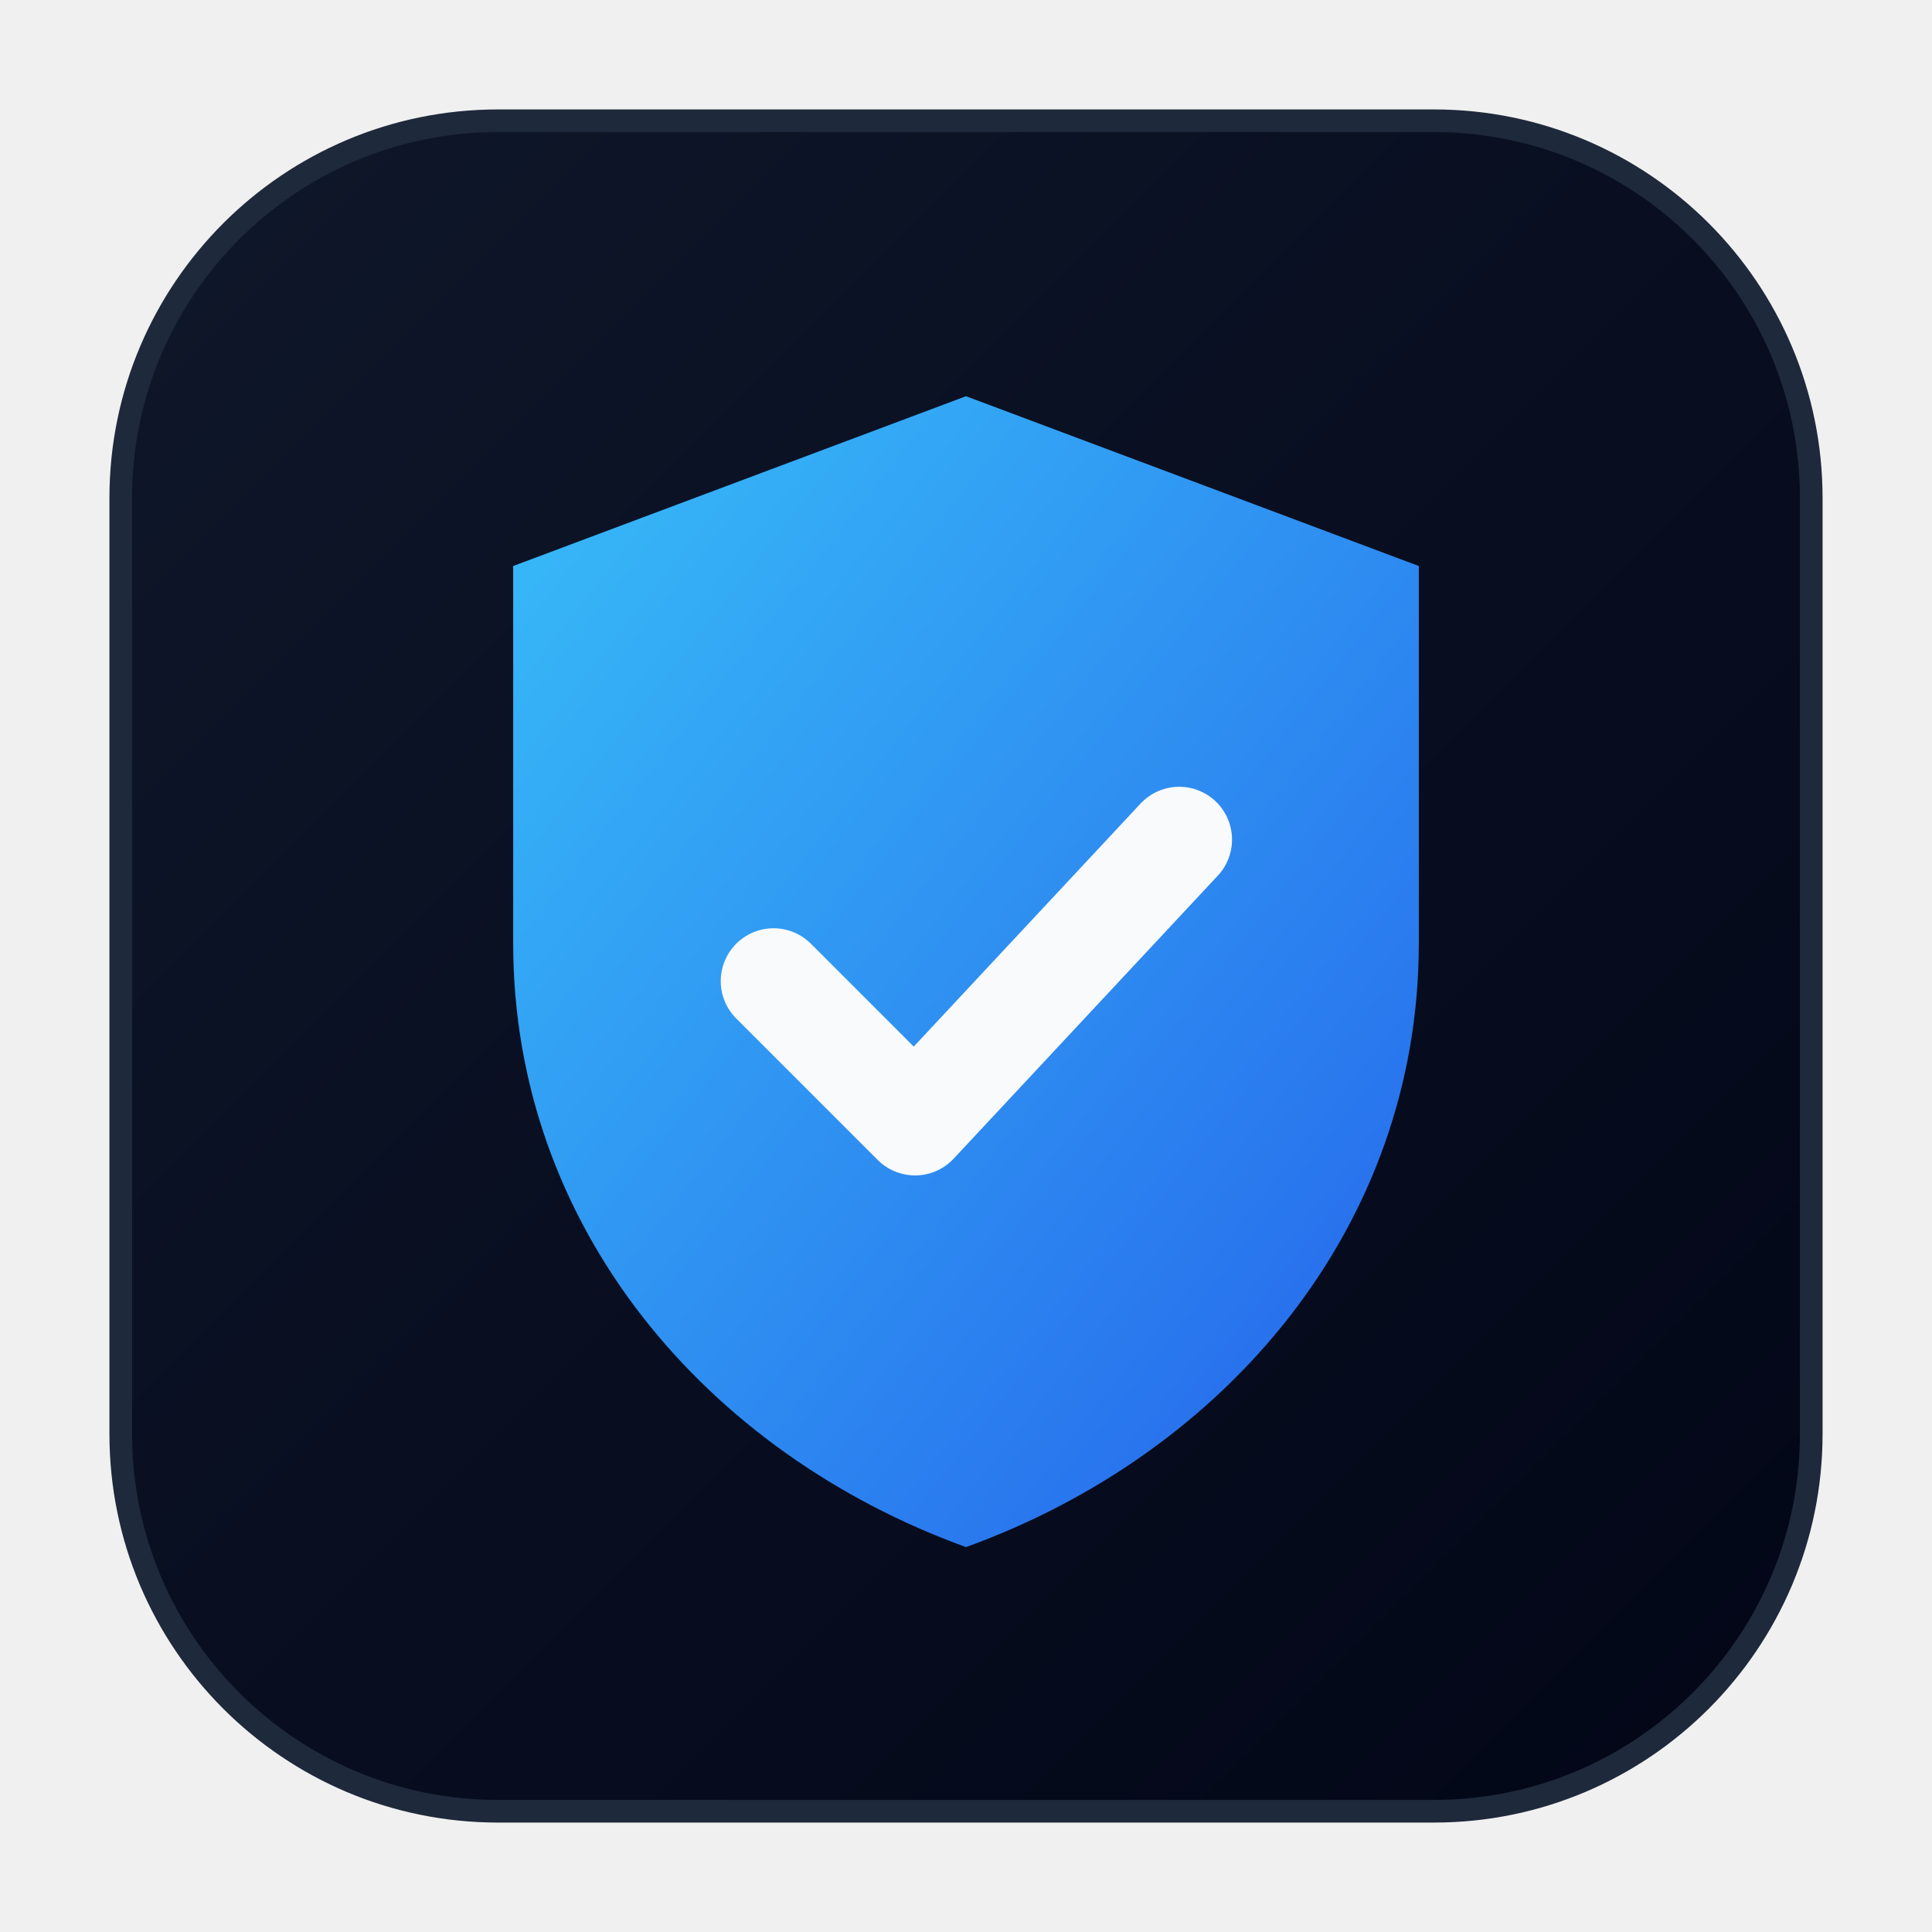
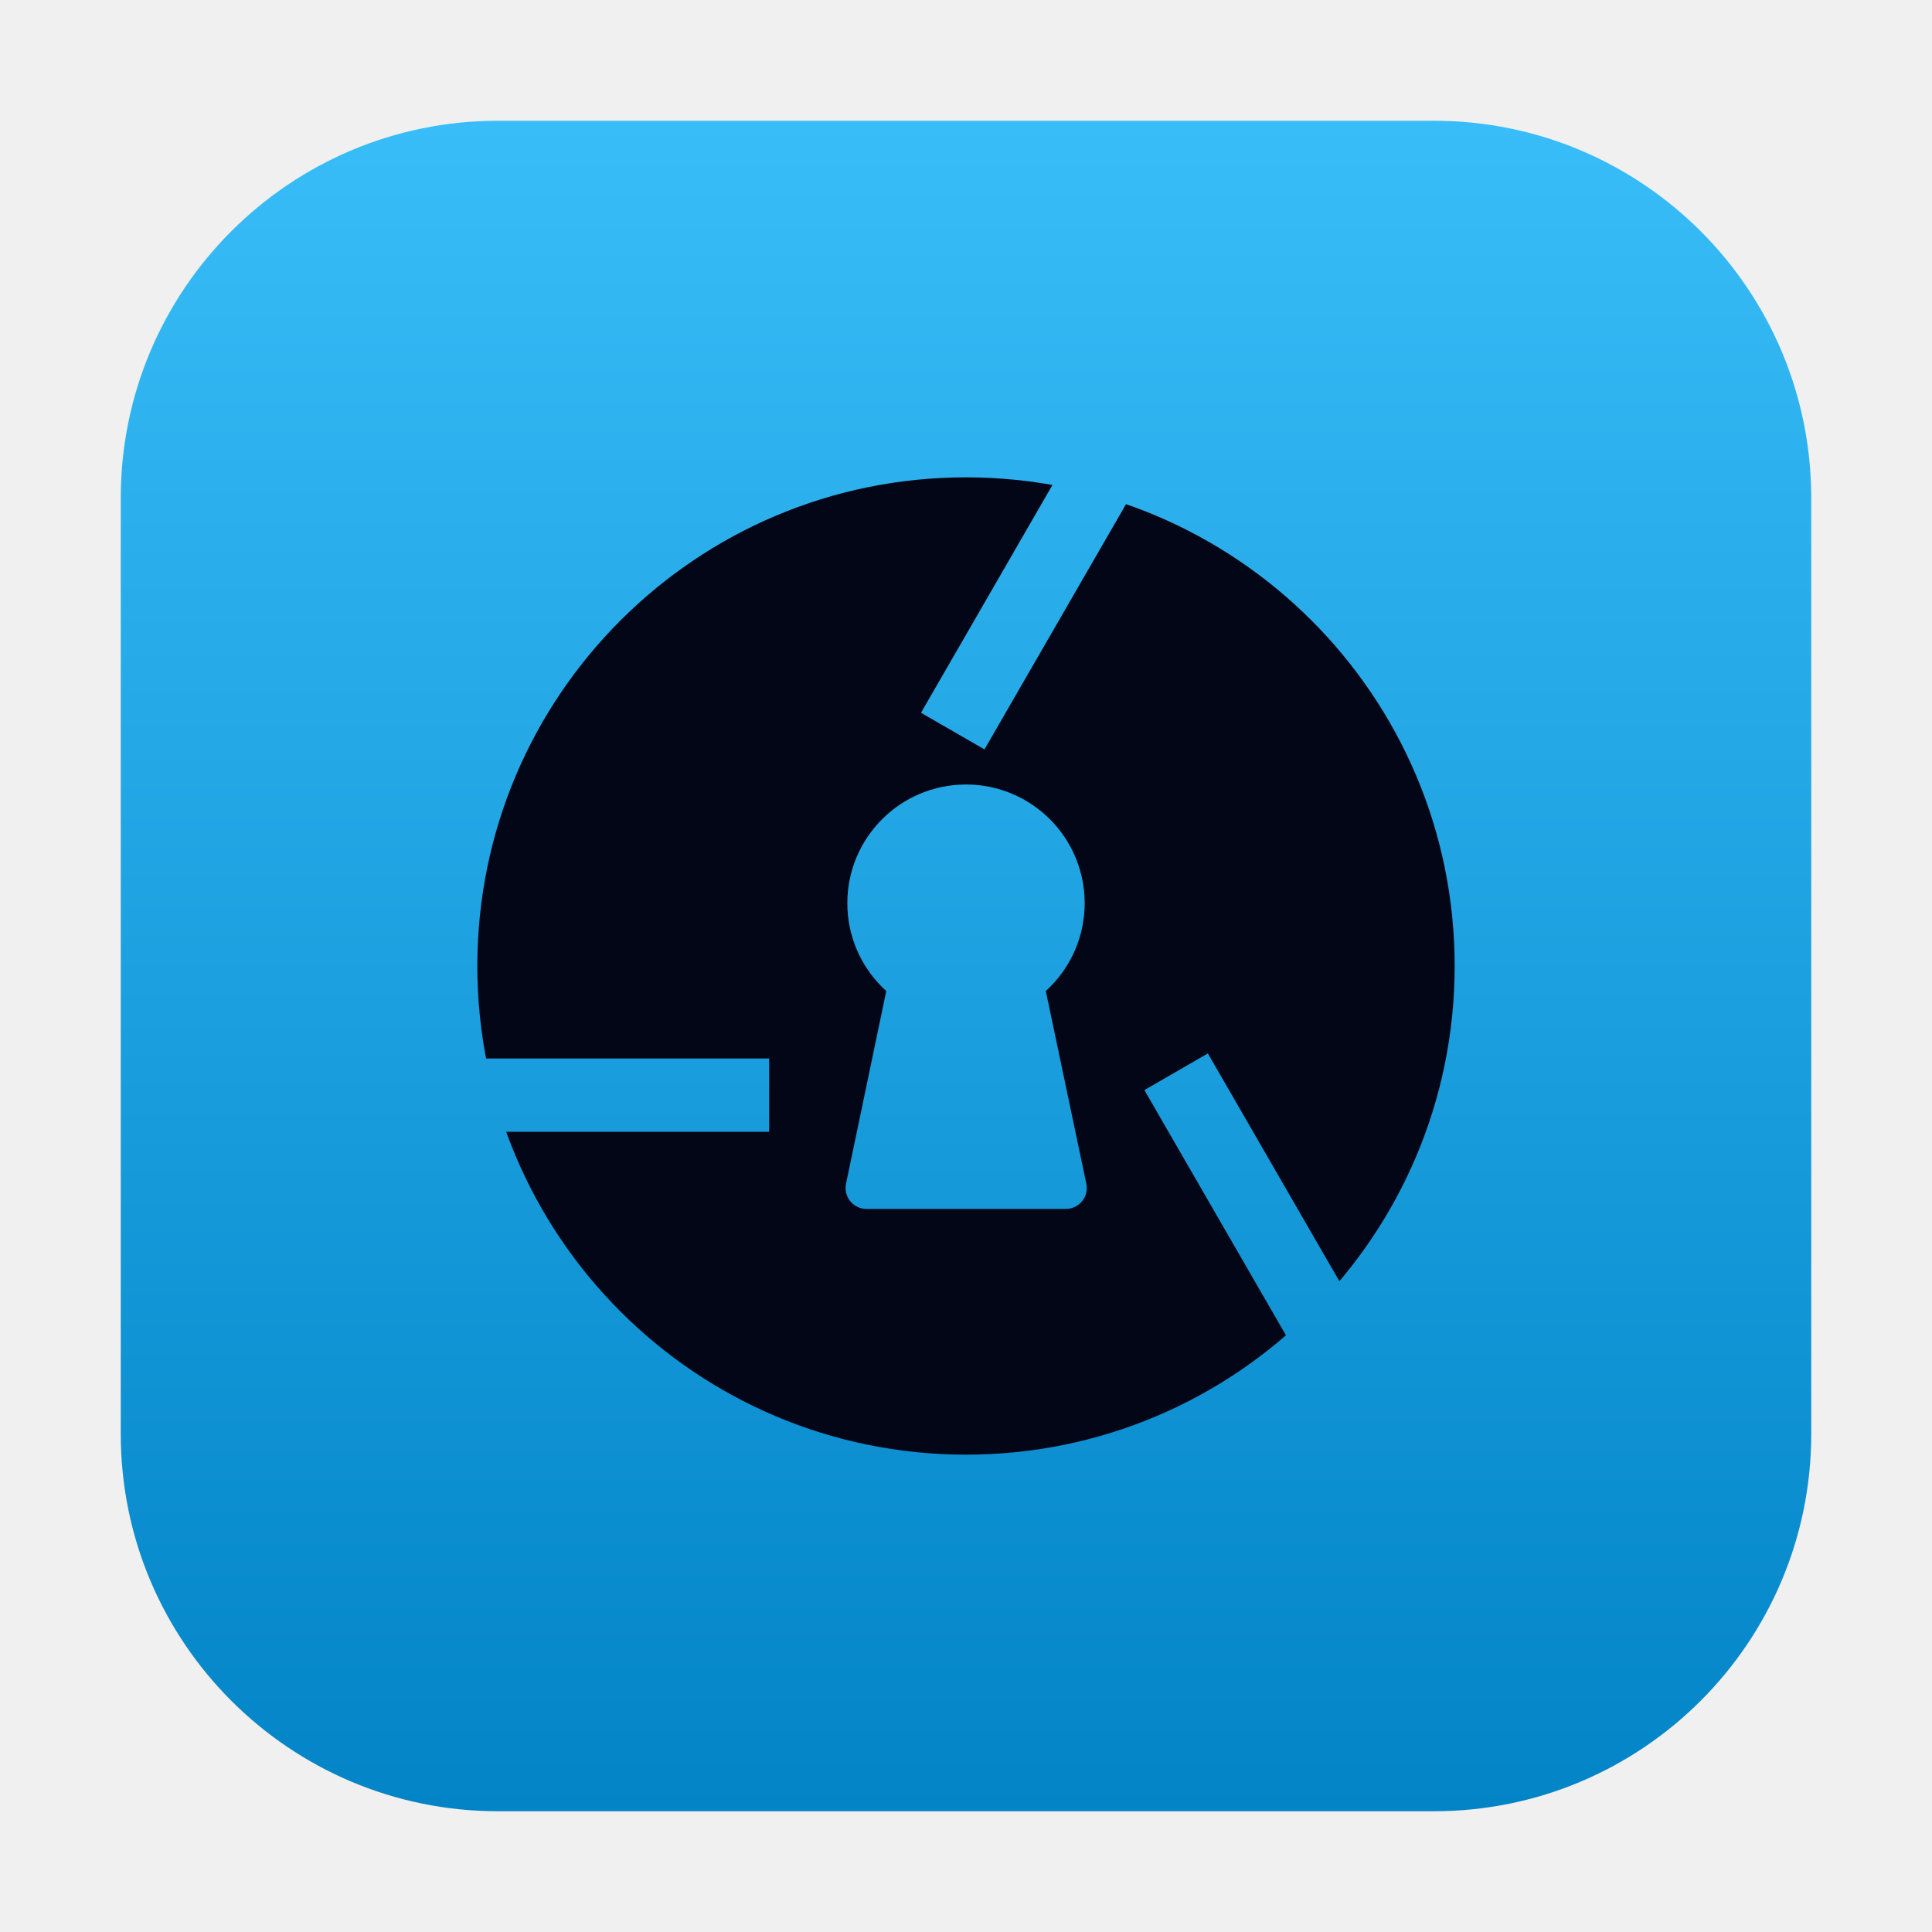
<svg xmlns="http://www.w3.org/2000/svg" width="1024" height="1024" viewBox="0 0 1024 1024">
  <defs>
-     <linearGradient id="bg" x1="0" y1="0" x2="1" y2="1">
-       <stop offset="0" stop-color="#0f172a" />
-       <stop offset="1" stop-color="#020617" />
+     <linearGradient id="bg" x1="0" y1="0" x2="0" y2="1">
+       <stop offset="0" stop-color="#38bdf8" />
+       <stop offset="1" stop-color="#0284c7" />
    </linearGradient>
-     <linearGradient id="fg" x1="0" y1="0" x2="1" y2="1">
-       <stop offset="0" stop-color="#38bdf8" />
-       <stop offset="1" stop-color="#2563eb" />
-     </linearGradient>
+     <mask id="m" maskUnits="userSpaceOnUse" x="0" y="0" width="32" height="32">
+       <circle cx="16" cy="16" r="14" fill="#fff" />
+       <path d="M22.02 19.03L48.04 64.1M10.36 19.7L-41.68 19.7M15.62 9.27L41.63 -35.8" stroke="#000" stroke-width="2.1" fill="none" />
+       <circle cx="16" cy="14.2" r="3.4" fill="#000" />
+       <path d="M14.57 15.56h2.86l1.43 6.8h-5.71Z" fill="#000" stroke="#000" stroke-width="1.2" stroke-linejoin="round" />
+     </mask>
  </defs>
  <rect x="64" y="64" width="896" height="896" rx="200" fill="url(#bg)" />
-   <rect x="64" y="64" width="896" height="896" rx="200" fill="none" stroke="#1e293b" stroke-width="12" />
-   <path d="M512 210 L752 300 V500 C752 650 650 770 512 820 C374 770 272 650 272 500 V300 Z" fill="url(#fg)" />
-   <path d="M410 520 L485 595 L625 445" fill="none" stroke="#f8fafc" stroke-width="56" stroke-linecap="round" stroke-linejoin="round" />
+   <g transform="translate(512 512) scale(18.5) translate(-16 -16)">
+     <rect width="32" height="32" fill="#020617" mask="url(#m)" />
+   </g>
</svg>
